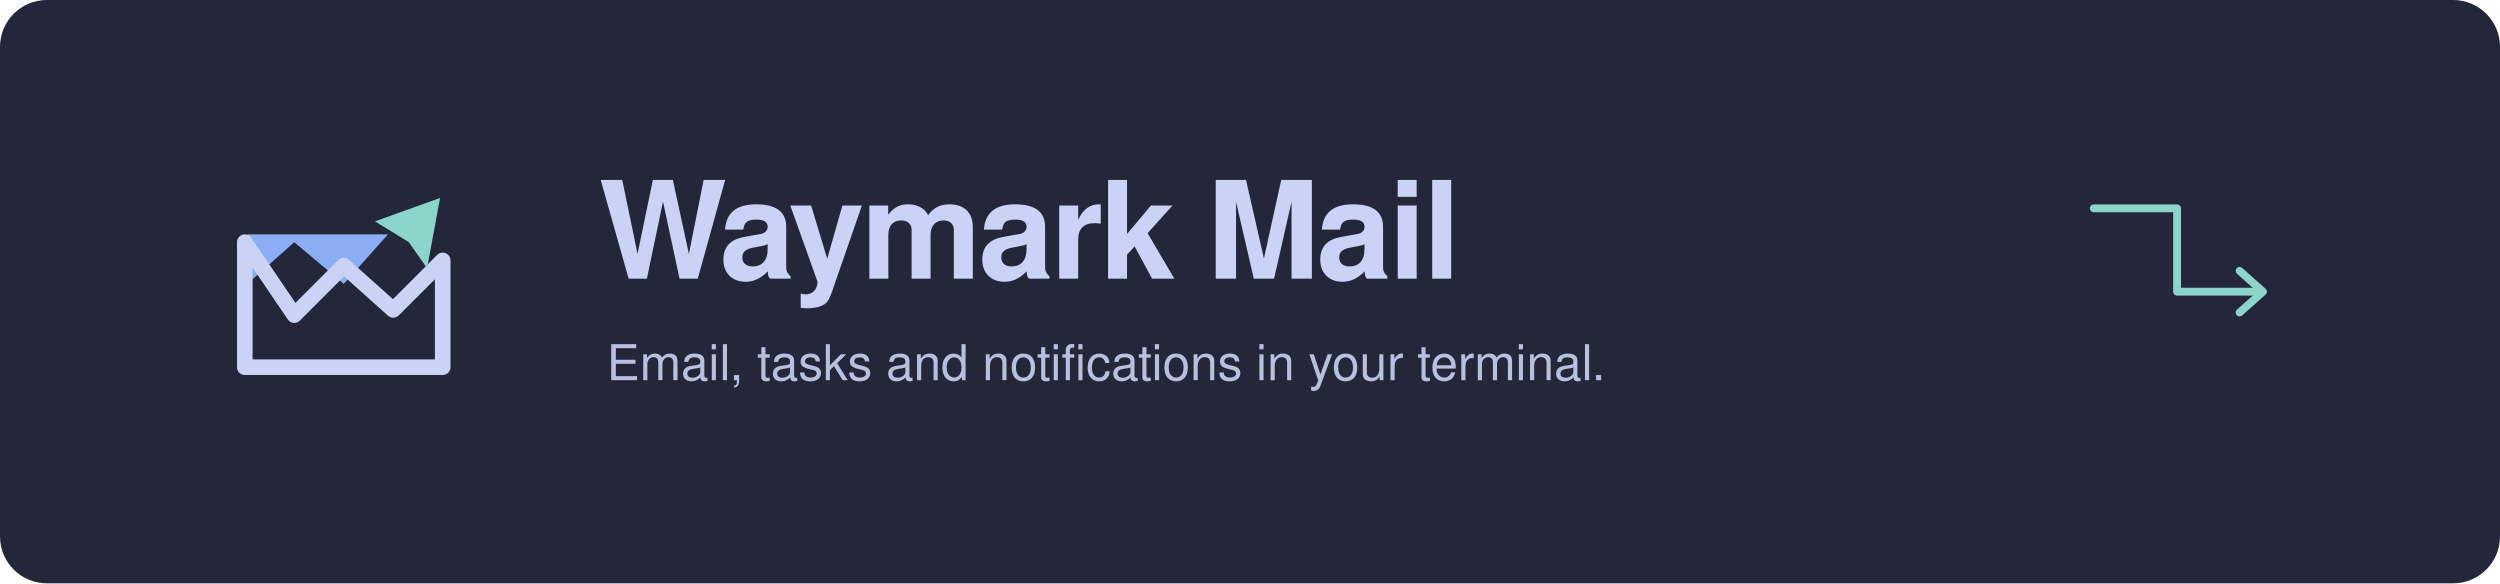
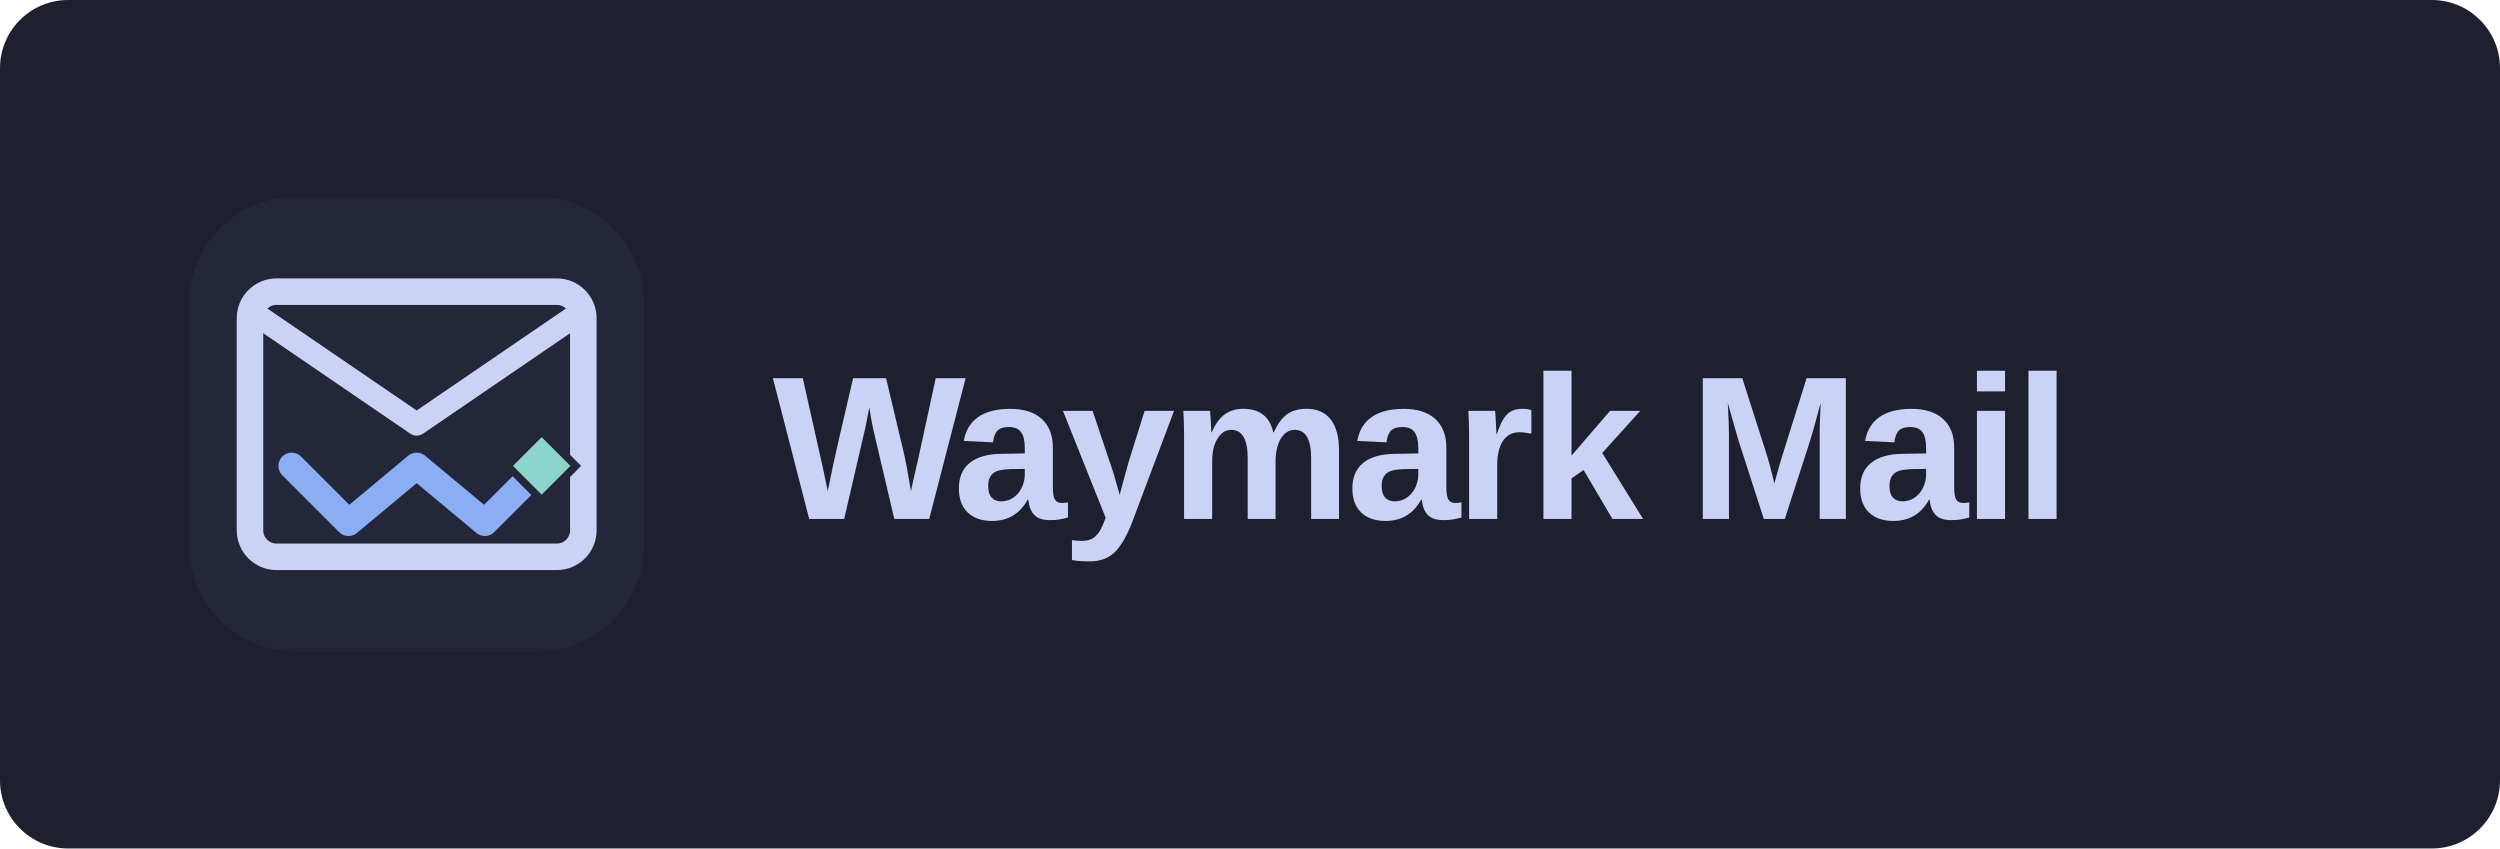
- <svg xmlns="http://www.w3.org/2000/svg" width="960" height="224" viewBox="0 0 960 224" role="img" aria-labelledby="title desc">
-   <rect width="960" height="224" rx="18" fill="#24273a" />
-   <g transform="translate(68 48)">
-     <path d="M26 42h55L64 61 45 45 27 61V42Z" fill="#8aadf4" />
-     <path d="M26 45v48h76V52L83 71 64 54 45 73Z" fill="none" stroke="#cad3f5" stroke-width="6" stroke-linejoin="round" />
-     <path d="m76 37 25-9-5 27-7-10-13-8Z" fill="#8bd5ca" />
+ <svg xmlns="http://www.w3.org/2000/svg" width="660" height="224" viewBox="0 0 660 224" role="img" aria-labelledby="title desc">
+   <rect width="660" height="224" rx="18" fill="#1e2030" />
+   <g transform="translate(46 48)">
+     <rect x="4" y="4" width="120" height="120" rx="28" fill="#24273a" />
+     <path d="M27 29h74a7 7 0 0 1 7 7v56a7 7 0 0 1-7 7H27a7 7 0 0 1-7-7V36a7 7 0 0 1 7-7Z" fill="none" stroke="#cad3f5" stroke-width="7" stroke-linejoin="round" />
+     <path d="m23 36 41 28 41-28" fill="none" stroke="#cad3f5" stroke-width="6" stroke-linecap="round" stroke-linejoin="round" />
+     <path d="m31 75 15 15 18-15 18 15 15-15" fill="none" stroke="#8aadf4" stroke-width="7" stroke-linecap="round" stroke-linejoin="round" />
+     <path d="m97 66 9 9-9 9-9-9 9-9Z" fill="#8bd5ca" stroke="#24273a" stroke-width="2" />
  </g>
-   <g font-family="Segoe UI, Helvetica, Arial, sans-serif">
-     <text x="230" y="107" fill="#cad3f5" font-size="52" font-weight="650" letter-spacing="-1.2">Waymark Mail</text>
-     <text x="233" y="146" fill="#b8c0e0" font-size="19">Email, tasks and notifications in your terminal.</text>
-   </g>
-   <path d="M804 80h32v32h32" fill="none" stroke="#8bd5ca" stroke-width="3" stroke-linecap="round" stroke-linejoin="round" />
-   <path d="m860 104 9 8-9 8" fill="none" stroke="#8bd5ca" stroke-width="3" stroke-linecap="round" stroke-linejoin="round" />
+   <text x="204" y="137" fill="#cad3f5" font-family="Segoe UI, Arial, sans-serif" font-size="54" font-weight="650" letter-spacing="-1.4">Waymark Mail</text>
</svg>
